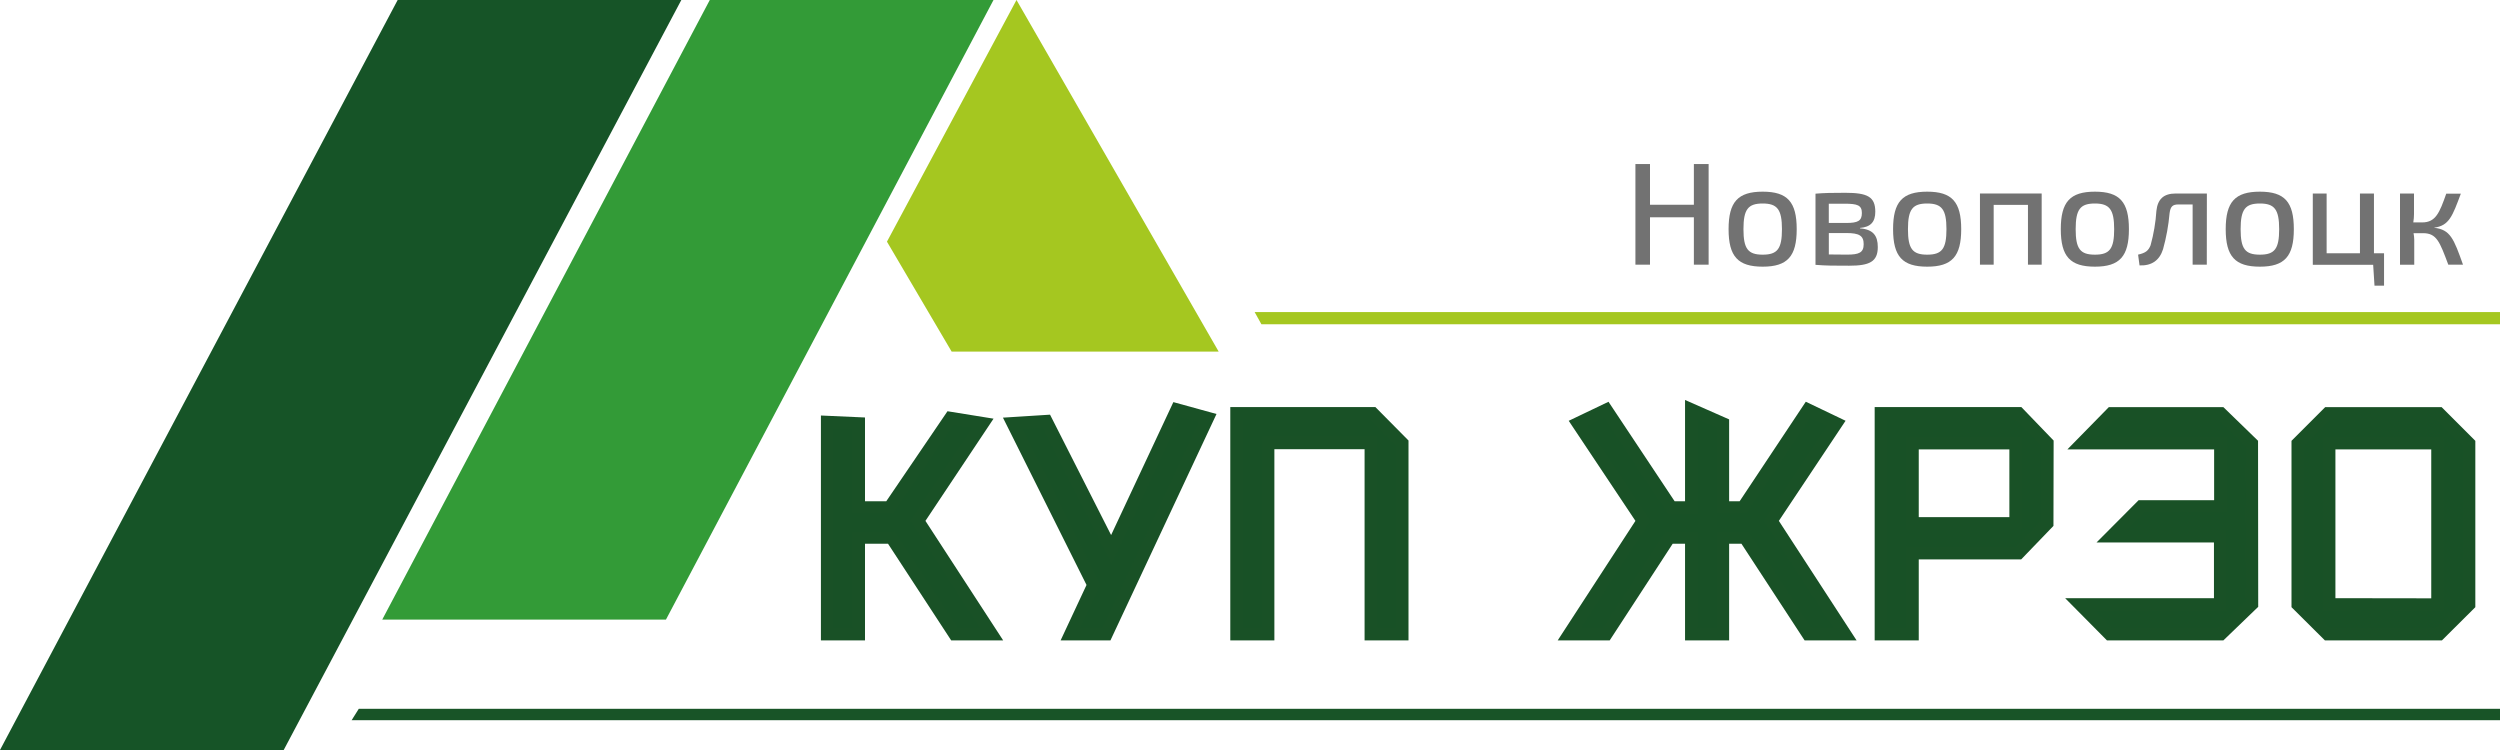
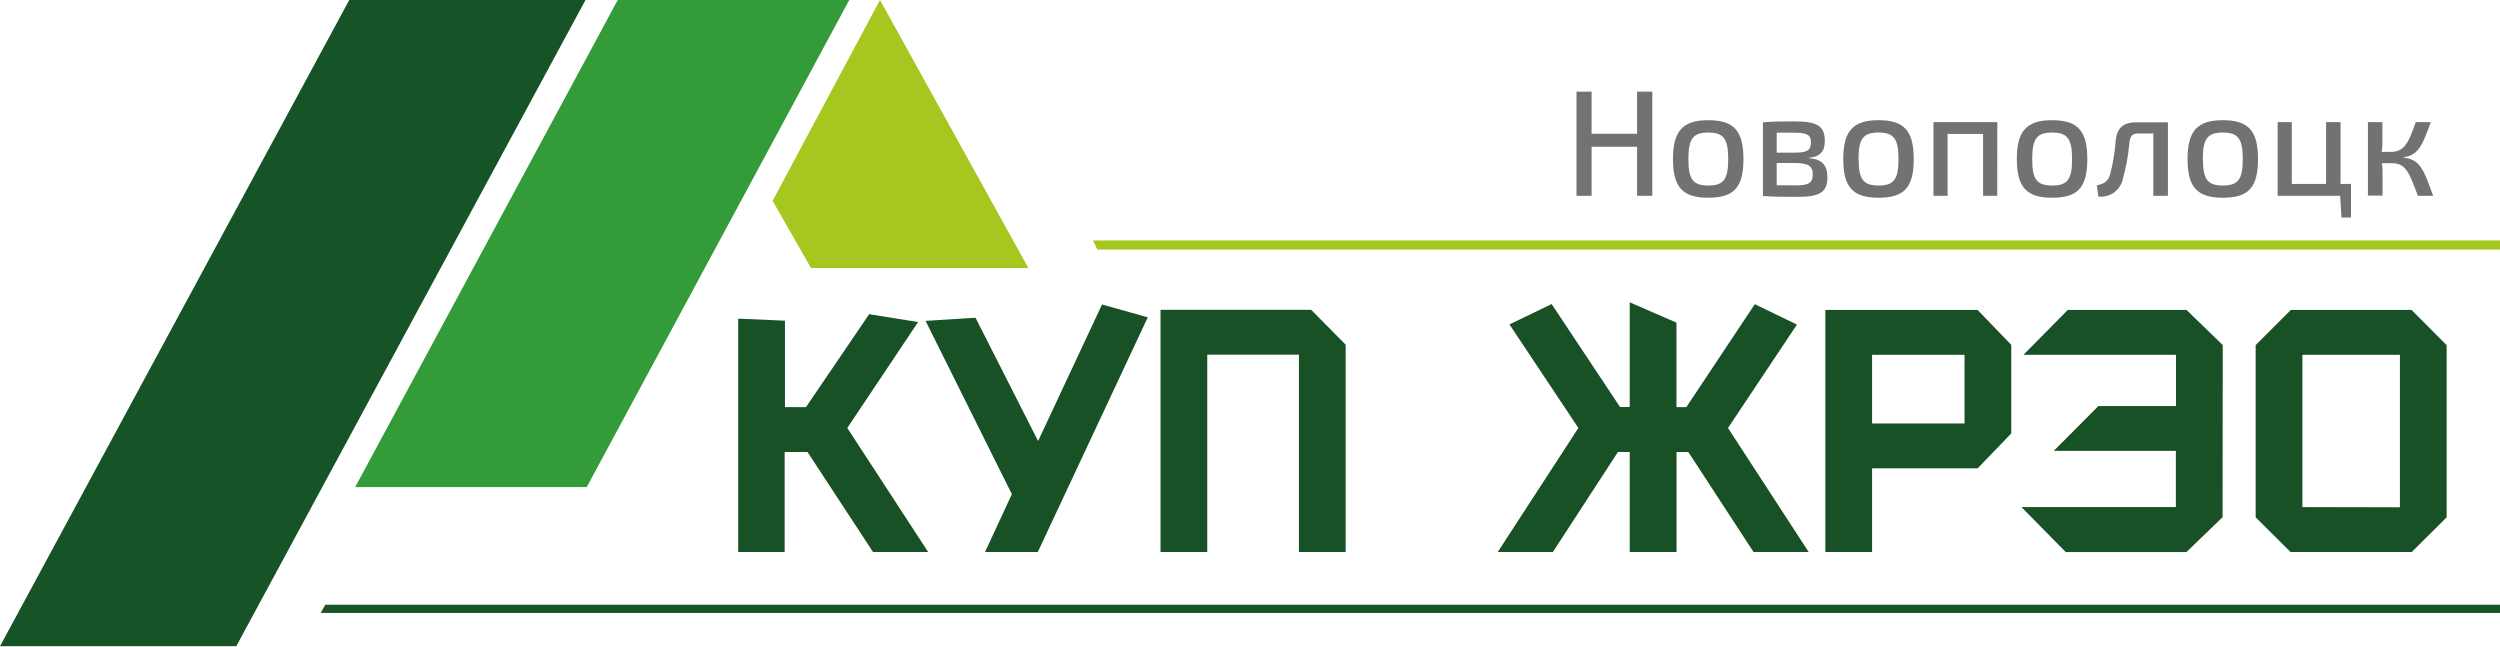
- <svg xmlns="http://www.w3.org/2000/svg" viewBox="0 0 600 180" width="300" height="90">
+ <svg xmlns="http://www.w3.org/2000/svg" viewBox="0 0 530 137" width="530" height="137">
  <defs>
    <style>.cls-1{fill:#165427;}.cls-2{fill:#339b37;}.cls-3{fill:#a5c720;}.cls-4{fill:#185427;}.cls-5{fill:#185126;stroke:#195126;stroke-miterlimit:10;stroke-width:3px;}.cls-6{fill:#727272;}</style>
  </defs>
  <g id="Слой_1" data-name="Слой 1">
-     <polygon class="cls-1" points="163.52 0 95.44 0 0 180 68.09 180 163.52 0" />
-     <polygon class="cls-2" points="238.44 0 170.35 0 91.74 148.7 159.83 148.7 238.44 0" />
-     <polygon class="cls-3" points="212.87 58 243.96 0 292.48 84.38 228.39 84.38 212.87 58" />
-     <polygon class="cls-4" points="600 172.85 84.39 172.85 86.11 170.11 600 170.11 600 172.85" />
-     <polygon class="cls-3" points="600 77.83 302.74 77.83 301.11 74.89 600 74.89 600 77.83" />
+     <polygon class="cls-1" points="124.13 0 74.04 0 0 137 50.09 137 124.13 0" />
+     <polygon class="cls-2" points="180.04 0 130.96 0 75.3 103.26 124.39 103.26 180.04 0" />
+     <polygon class="cls-3" points="163.79 42.58 186.56 0 218.02 56.83 171.94 56.83 163.79 42.58" />
+     <polygon class="cls-4" points="530 129.94 68 129.94 68.96 128.2 530 128.2 530 129.94" />
+     <polygon class="cls-3" points="530 52.91 232.63 52.91 231.72 50.98 530 50.98 530 52.91" />
  </g>
  <g id="text">
-     <path class="cls-5" d="M238,152.2h-8.9L213.94,129H206.1V152.2h-7.58V101.29l7.58.34V121.8h7.4l14.6-21.47,7.81,1.26L220.31,125Z" transform="translate(0 0)" />
-     <path class="cls-5" d="M289.85,100.33l-24.3,51.87H256.9l5.53-11.83-19.37-38.78,8.06-.51,15.6,30.76,15.71-33.55Z" transform="translate(0 0)" />
-     <path class="cls-5" d="M336.54,152.2H329V106.31H304.35V152.2h-7.58v-53h32.7l7.07,7.14Z" transform="translate(0 0)" />
-     <path class="cls-5" d="M442.82,152.2h-8.9L418.76,129h-5.27V152.2h-7.58V129h-5.28L385.51,152.2h-8.9L394.3,125l-15.6-23.4,6.81-3.26,15.6,23.47h4.8V98.29l7.58,3.34V121.8h4.83l15.6-23.47,6.81,3.26L425.13,125Z" transform="translate(0 0)" />
-     <path class="cls-5" d="M491.33,125.61l-6.88,7.14H459V152.2h-7.58v-53h33.07l6.88,7.14Zm-7.58,0V106.35H459v19.26Z" transform="translate(0 0)" />
-     <path class="cls-5" d="M540.47,145,533,152.2h-26.7l-7.07-7.14h33.62V128.69H506.78l7.11-7.14h19v-15.2H499.75l7-7.14H533l7.43,7.21Z" transform="translate(0 0)" />
-     <path class="cls-5" d="M592.58,145.1l-7.14,7.1H558.6l-7.14-7.1V106.42l7.21-7.21h26.7l7.21,7.21Zm-7.58,0V106.35H559v38.71Z" transform="translate(0 0)" />
-     <path class="cls-6" d="M410.07,63.52h-3.54V52.15H396V63.52h-3.5V39.37H396v9.77h10.53V39.37h3.54Z" transform="translate(0 0)" />
-     <path class="cls-6" d="M431.21,55c0,6.51-2.21,9-8.16,9s-8.19-2.45-8.19-9,2.24-9,8.19-9S431.21,48.47,431.21,55Zm-12.78,0c0,4.72,1.09,6.12,4.62,6.12s4.62-1.4,4.62-6.12-1.12-6.16-4.62-6.16S418.43,50.22,418.43,55Z" transform="translate(0 0)" />
-     <path class="cls-6" d="M446.4,54.81c3.18.24,4.27,1.78,4.27,4.48,0,3.53-2,4.48-6.86,4.48-3.68,0-5.6,0-8.09-.21V46.48c2.2-.18,3.92-.21,7.14-.21,5.32,0,7.21.94,7.21,4.55,0,2.41-1.08,3.67-3.67,3.88Zm-3.29-1.3c2.76,0,3.74-.49,3.74-2.38s-1.08-2.24-4.16-2.24h-3.78v4.62Zm.17,7.6c2.94,0,4-.49,4-2.52s-1.08-2.66-4.16-2.66h-4.2v5.14Z" transform="translate(0 0)" />
-     <path class="cls-6" d="M470.69,55c0,6.51-2.21,9-8.16,9s-8.19-2.45-8.19-9,2.24-9,8.19-9S470.69,48.47,470.69,55Zm-12.78,0c0,4.72,1.09,6.12,4.62,6.12s4.62-1.4,4.62-6.12-1.12-6.16-4.62-6.16S457.91,50.22,457.91,55Z" transform="translate(0 0)" />
-     <path class="cls-6" d="M490,63.52h-3.29V49.17h-8.23V63.52h-3.29V46.44H490Z" transform="translate(0 0)" />
-     <path class="cls-6" d="M510.94,55c0,6.51-2.21,9-8.16,9s-8.19-2.45-8.19-9,2.24-9,8.19-9S510.94,48.47,510.94,55Zm-12.78,0c0,4.72,1.08,6.12,4.62,6.12s4.62-1.4,4.62-6.12-1.12-6.16-4.62-6.16S498.16,50.22,498.16,55Z" transform="translate(0 0)" />
-     <path class="cls-6" d="M529.63,63.52h-3.4V49.07H522.8c-1.4,0-1.89.52-2.1,2.1a47.71,47.71,0,0,1-1.57,8.64c-.84,2.66-2.7,4-5.64,3.89l-.35-2.59c1.89-.42,2.49-1,3-2.24a41.31,41.31,0,0,0,1.4-8.3c.31-2.73,1.68-4.13,4.65-4.13h7.46Z" transform="translate(0 0)" />
-     <path class="cls-6" d="M550.52,55c0,6.51-2.2,9-8.15,9s-8.2-2.45-8.2-9,2.25-9,8.2-9S550.52,48.47,550.52,55Zm-12.77,0c0,4.72,1.08,6.12,4.62,6.12S547,59.74,547,55s-1.12-6.16-4.62-6.16S537.75,50.22,537.75,55Z" transform="translate(0 0)" />
-     <path class="cls-6" d="M569.88,68.56l-.32-5H555.07V46.44h3.32V60.79h8V46.44h3.36V60.79h2.42v7.77Z" transform="translate(0 0)" />
-     <path class="cls-6" d="M584.22,54.67c3.86.42,4.7,2.66,6.9,8.85h-3.53c-2.07-5.53-2.8-7.52-6-7.56h-2.34a8.86,8.86,0,0,1,.17,1.58v6H576V46.44h3.36v4.94a12.64,12.64,0,0,1-.17,2h2.13c3.23,0,4.17-2.31,5.78-6.9h3.5c-2,5.36-2.8,7.7-6.41,8.16Z" transform="translate(0 0)" />
+     <path class="cls-5" d="M194,115.52h-8.11L172,94.32h-7.15v21.2H158V69.12l6.91.3V87.81h6.75l13.31-19.57,7.12,1.14L177.83,90.72Z" transform="translate(0 0)" />
+     <path class="cls-5" d="M241.22,68.24l-22.16,47.28h-7.88l5-10.78L198.57,69.38l7.35-.46,14.21,28,14.32-30.58Z" transform="translate(0 0)" />
+     <path class="cls-5" d="M283.78,115.52h-6.91V73.69H254.44v41.83h-6.91V67.18h29.81l6.44,6.51Z" transform="translate(0 0)" />
+     <path class="cls-5" d="M380.67,115.52h-8.11l-13.83-21.2h-4.8v21.2H347V94.32h-4.81l-13.79,21.2h-8.11l16.12-24.8L322.21,69.38l6.21-3,14.22,21.4H347V66.38l6.91,3V87.81h4.4l14.23-21.4,6.21,3L364.54,90.72Z" transform="translate(0 0)" />
+     <path class="cls-5" d="M424.89,91.28l-6.27,6.51H395.38v17.73h-6.91V67.21h30.14l6.28,6.51Zm-6.91,0V73.72h-22.6V91.28Z" transform="translate(0 0)" />
+     <path class="cls-5" d="M469.69,109l-6.78,6.54H438.57L432.13,109h30.65V94.09H439l6.48-6.51h17.33V73.72H432.56L439,67.21h23.94l6.78,6.58Z" transform="translate(0 0)" />
+     <path class="cls-5" d="M517.19,109.05l-6.51,6.47H486.21l-6.51-6.47V73.79l6.58-6.58h24.34l6.57,6.58Zm-6.91,0V73.72H486.61V109Z" transform="translate(0 0)" />
+     <path class="cls-6" d="M350.29,41.51h-3.23V31.11h-9.64v10.4h-3.2V19.43h3.2v8.93h9.64V19.43h3.23Z" transform="translate(0 0)" />
+     <path class="cls-6" d="M369.61,33.73c0,6-2,8.19-7.45,8.19s-7.49-2.24-7.49-8.19,2.05-8.25,7.49-8.25S369.61,27.75,369.61,33.73Zm-11.67,0c0,4.32,1,5.6,4.22,5.6s4.22-1.28,4.22-5.6-1-5.63-4.22-5.63S357.94,29.35,357.94,33.73Z" transform="translate(0 0)" />
+     <path class="cls-6" d="M383.5,33.54c2.92.22,3.91,1.63,3.91,4.1,0,3.23-1.8,4.09-6.27,4.09-3.36,0-5.12,0-7.4-.19V25.93c2-.16,3.59-.2,6.53-.2,4.87,0,6.59.87,6.59,4.16,0,2.21-1,3.36-3.36,3.55Zm-3-1.18c2.52,0,3.42-.45,3.42-2.18s-1-2.05-3.81-2.05h-3.45v4.23Zm.16,6.94c2.68,0,3.64-.45,3.64-2.3s-1-2.44-3.8-2.44h-3.84v4.71Z" transform="translate(0 0)" />
+     <path class="cls-6" d="M405.71,33.73c0,6-2,8.19-7.45,8.19s-7.49-2.24-7.49-8.19,2.05-8.25,7.49-8.25S405.71,27.75,405.71,33.73Zm-11.68,0c0,4.32,1,5.6,4.23,5.6s4.22-1.28,4.22-5.6-1-5.63-4.22-5.63S394,29.35,394,33.73Z" transform="translate(0 0)" />
+     <path class="cls-6" d="M423.41,41.51h-3V28.39h-7.52V41.51h-3V25.89h13.54Z" transform="translate(0 0)" />
+     <path class="cls-6" d="M442.51,33.73c0,6-2,8.19-7.45,8.19s-7.49-2.24-7.49-8.19,2.05-8.25,7.49-8.25S442.51,27.75,442.51,33.73Zm-11.68,0c0,4.32,1,5.6,4.23,5.6s4.22-1.28,4.22-5.6-1-5.63-4.22-5.63S430.83,29.35,430.83,33.73Z" transform="translate(0 0)" />
+     <path class="cls-6" d="M459.6,41.51h-3.1V28.29h-3.14c-1.28,0-1.73.48-1.92,1.92A43.38,43.38,0,0,1,450,38.12a4.74,4.74,0,0,1-5.15,3.55l-.32-2.37c1.73-.38,2.27-.93,2.72-2a37.47,37.47,0,0,0,1.28-7.58c.29-2.5,1.53-3.78,4.25-3.78h6.82Z" transform="translate(0 0)" />
+     <path class="cls-6" d="M478.7,33.73c0,6-2,8.19-7.45,8.19s-7.49-2.24-7.49-8.19,2.05-8.25,7.49-8.25S478.7,27.75,478.7,33.73Zm-11.68,0c0,4.32,1,5.6,4.23,5.6s4.22-1.28,4.22-5.6-1-5.63-4.22-5.63S467,29.35,467,33.73Z" transform="translate(0 0)" />
+     <path class="cls-6" d="M496.4,46.12l-.29-4.61H482.86V25.89h3V39h7.27V25.89h3.07V39h2.21v7.11Z" transform="translate(0 0)" />
+     <path class="cls-6" d="M509.52,33.41c3.52.39,4.29,2.43,6.3,8.1h-3.23c-1.89-5.06-2.56-6.88-5.5-6.91h-2.15A7.3,7.3,0,0,1,505.1,36v5.47H502V25.89h3.07v4.52a10.64,10.64,0,0,1-.16,1.79h1.95c2.95,0,3.81-2.12,5.28-6.31h3.2c-1.82,4.9-2.56,7-5.85,7.46Z" transform="translate(0 0)" />
  </g>
</svg>
